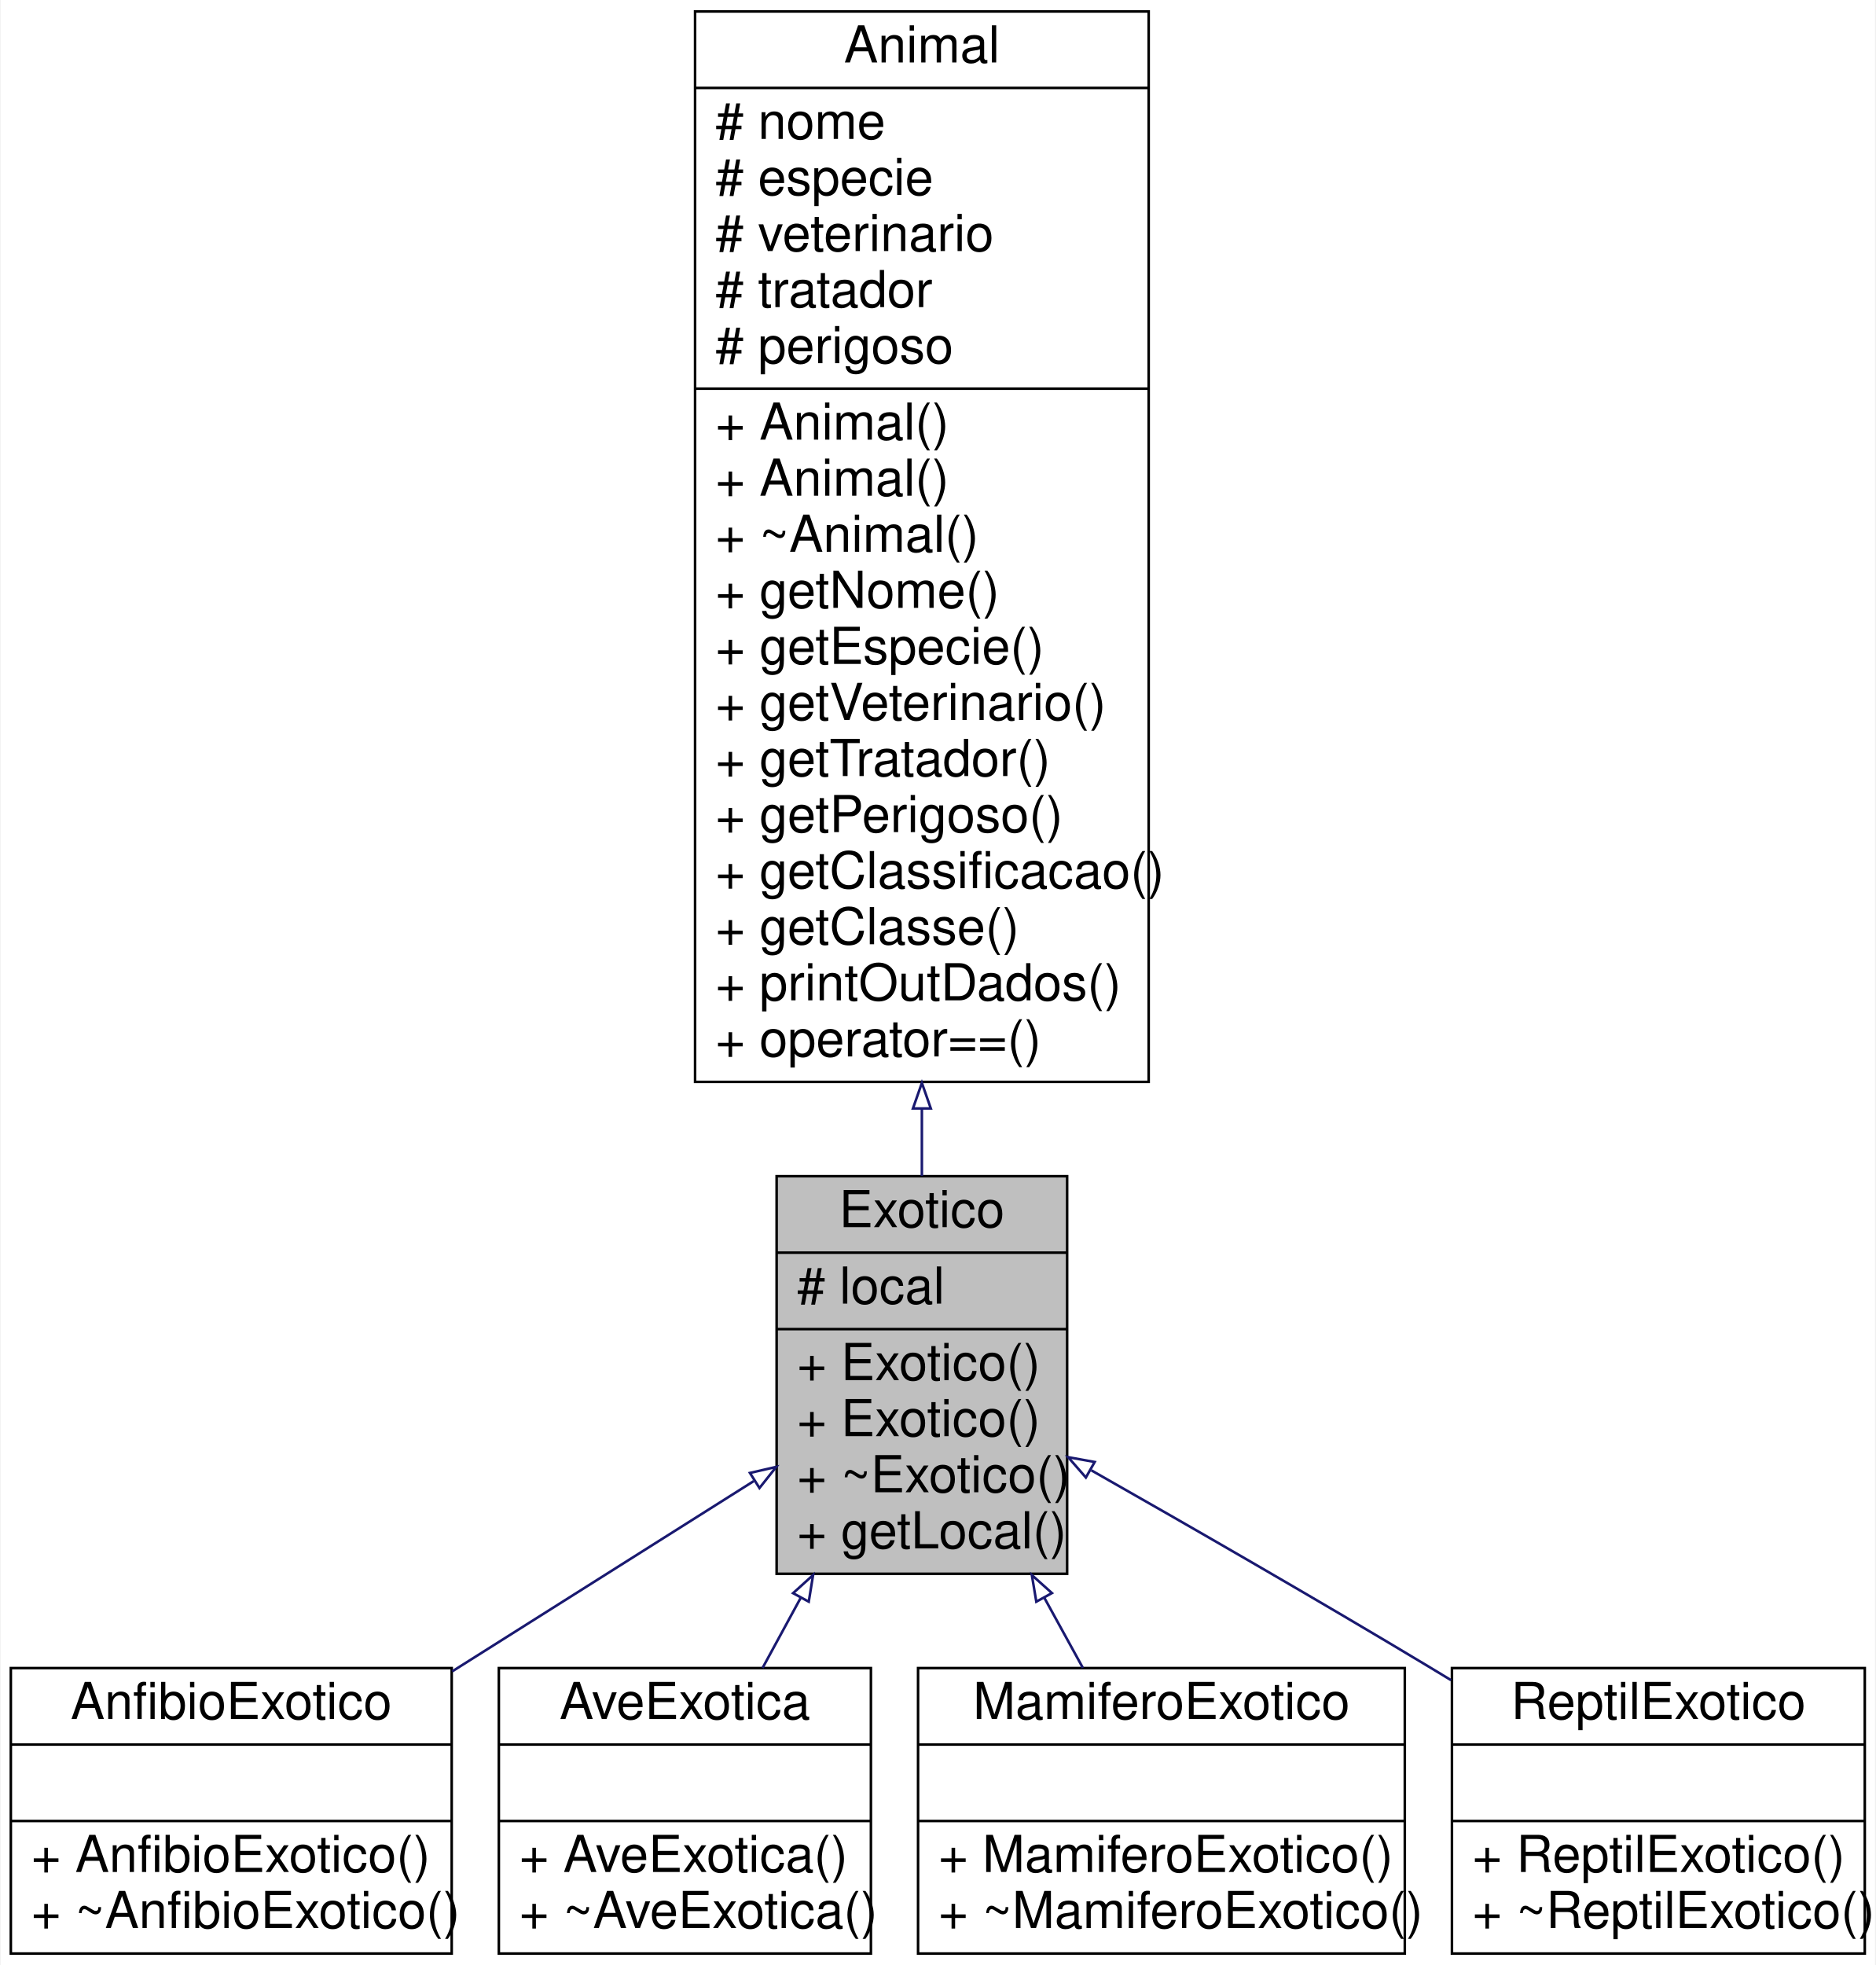
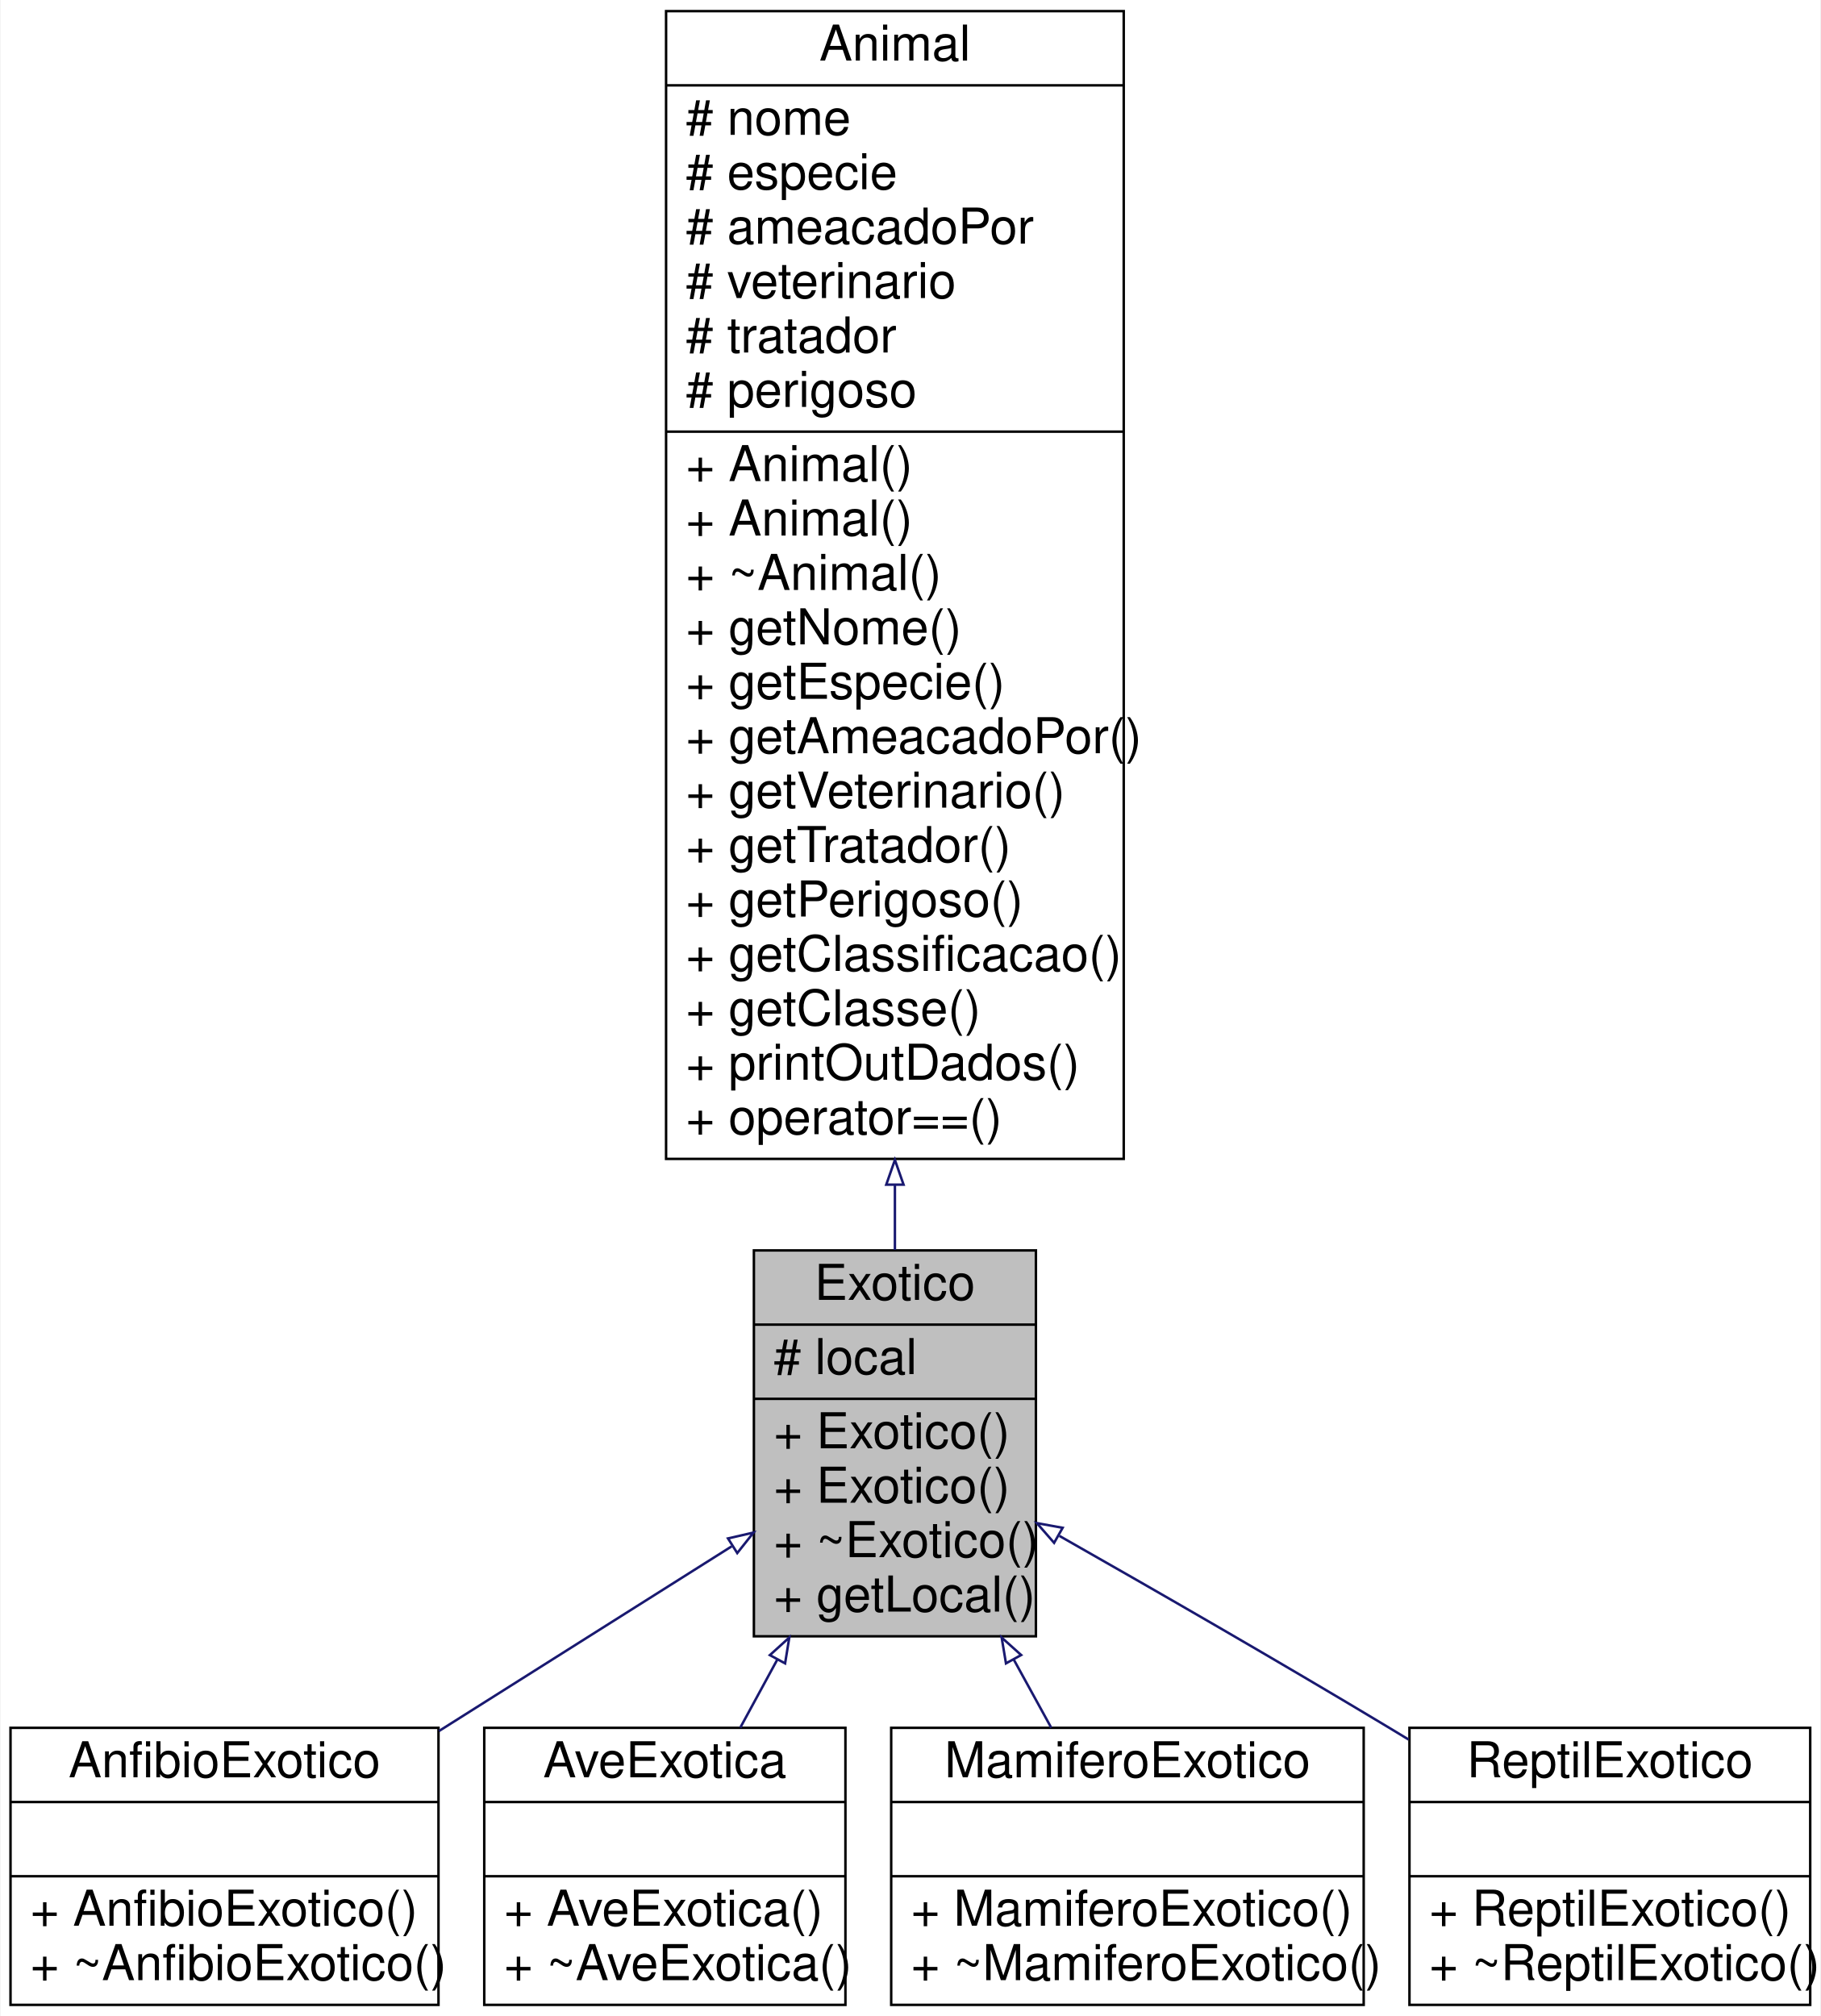
- <svg xmlns="http://www.w3.org/2000/svg" xmlns:xlink="http://www.w3.org/1999/xlink" width="736pt" height="771pt" viewBox="0.00 0.00 735.50 771.00">
-   <g id="graph0" class="graph" transform="scale(1 1) rotate(0) translate(4 767)">
-     <polygon fill="#ffffff" stroke="transparent" points="-4,4 -4,-767 731.5,-767 731.5,4 -4,4" />
+ <svg xmlns="http://www.w3.org/2000/svg" xmlns:xlink="http://www.w3.org/1999/xlink" width="736pt" height="815pt" viewBox="0.00 0.00 735.50 815.00">
+   <g id="graph0" class="graph" transform="scale(1 1) rotate(0) translate(4 811)">
+     <polygon fill="#ffffff" stroke="transparent" points="-4,4 -4,-811 731.5,-811 731.5,4 -4,4" />
    <g id="node1" class="node">
      <polygon fill="#bfbfbf" stroke="#000000" points="300.5,-149.5 300.5,-305.5 414.5,-305.5 414.5,-149.5 300.5,-149.5" />
      <text text-anchor="middle" x="357.5" y="-285.5" font-family="Helvetica,sans-Serif" font-size="20.00" fill="#000000">Exotico</text>
      <polyline fill="none" stroke="#000000" points="300.5,-275.5 414.5,-275.5 " />
      <text text-anchor="start" x="308.5" y="-255.5" font-family="Helvetica,sans-Serif" font-size="20.00" fill="#000000"># local</text>
      <polyline fill="none" stroke="#000000" points="300.5,-245.5 414.5,-245.5 " />
      <text text-anchor="start" x="308.5" y="-225.5" font-family="Helvetica,sans-Serif" font-size="20.00" fill="#000000">+ Exotico()</text>
      <text text-anchor="start" x="308.5" y="-203.5" font-family="Helvetica,sans-Serif" font-size="20.00" fill="#000000">+ Exotico()</text>
      <text text-anchor="start" x="308.5" y="-181.5" font-family="Helvetica,sans-Serif" font-size="20.00" fill="#000000">+ ~Exotico()</text>
      <text text-anchor="start" x="308.5" y="-159.5" font-family="Helvetica,sans-Serif" font-size="20.00" fill="#000000">+ getLocal()</text>
    </g>
    <g id="node3" class="node">
      <g id="a_node3">
        <a xlink:href="classAnfibioExotico.html" target="_top" xlink:title="Implementação de animal com Classe e Categoria. ">
          <polygon fill="#ffffff" stroke="#000000" points="0,-.5 0,-112.5 173,-112.5 173,-.5 0,-.5" />
          <text text-anchor="middle" x="86.5" y="-92.5" font-family="Helvetica,sans-Serif" font-size="20.00" fill="#000000">AnfibioExotico</text>
          <polyline fill="none" stroke="#000000" points="0,-82.5 173,-82.5 " />
          <text text-anchor="middle" x="86.5" y="-62.5" font-family="Helvetica,sans-Serif" font-size="20.00" fill="#000000"> </text>
          <polyline fill="none" stroke="#000000" points="0,-52.5 173,-52.5 " />
          <text text-anchor="start" x="8" y="-32.5" font-family="Helvetica,sans-Serif" font-size="20.00" fill="#000000">+ AnfibioExotico()</text>
          <text text-anchor="start" x="8" y="-10.5" font-family="Helvetica,sans-Serif" font-size="20.00" fill="#000000">+ ~AnfibioExotico()</text>
        </a>
      </g>
    </g>
    <g id="edge2" class="edge">
      <path fill="none" stroke="#191970" d="M291.508,-185.859C255.914,-163.4 211.546,-135.404 173.197,-111.206" />
      <polygon fill="none" stroke="#191970" points="290.034,-189.068 300.359,-191.444 293.77,-183.148 290.034,-189.068" />
    </g>
    <g id="node4" class="node">
      <g id="a_node4">
        <a xlink:href="classAveExotica.html" target="_top" xlink:title="Implementação de animal com Classe e Categoria. ">
          <polygon fill="#ffffff" stroke="#000000" points="191.5,-.5 191.5,-112.5 337.5,-112.5 337.5,-.5 191.5,-.5" />
          <text text-anchor="middle" x="264.5" y="-92.5" font-family="Helvetica,sans-Serif" font-size="20.00" fill="#000000">AveExotica</text>
          <polyline fill="none" stroke="#000000" points="191.5,-82.5 337.5,-82.5 " />
          <text text-anchor="middle" x="264.5" y="-62.5" font-family="Helvetica,sans-Serif" font-size="20.00" fill="#000000"> </text>
          <polyline fill="none" stroke="#000000" points="191.5,-52.5 337.5,-52.5 " />
          <text text-anchor="start" x="199.5" y="-32.5" font-family="Helvetica,sans-Serif" font-size="20.00" fill="#000000">+ AveExotica()</text>
          <text text-anchor="start" x="199.5" y="-10.5" font-family="Helvetica,sans-Serif" font-size="20.00" fill="#000000">+ ~AveExotica()</text>
        </a>
      </g>
    </g>
    <g id="edge3" class="edge">
      <path fill="none" stroke="#191970" d="M309.943,-140.056C304.863,-130.715 299.8,-121.406 294.996,-112.573" />
      <polygon fill="none" stroke="#191970" points="306.958,-141.894 314.811,-149.007 313.108,-138.55 306.958,-141.894" />
    </g>
    <g id="node5" class="node">
      <g id="a_node5">
        <a xlink:href="classMamiferoExotico.html" target="_top" xlink:title="Implementação de animal com Classe e Categoria. ">
          <polygon fill="#ffffff" stroke="#000000" points="356,-.5 356,-112.5 547,-112.5 547,-.5 356,-.5" />
          <text text-anchor="middle" x="451.5" y="-92.5" font-family="Helvetica,sans-Serif" font-size="20.00" fill="#000000">MamiferoExotico</text>
          <polyline fill="none" stroke="#000000" points="356,-82.5 547,-82.5 " />
          <text text-anchor="middle" x="451.5" y="-62.5" font-family="Helvetica,sans-Serif" font-size="20.00" fill="#000000"> </text>
          <polyline fill="none" stroke="#000000" points="356,-52.5 547,-52.5 " />
          <text text-anchor="start" x="364" y="-32.5" font-family="Helvetica,sans-Serif" font-size="20.00" fill="#000000">+ MamiferoExotico()</text>
          <text text-anchor="start" x="364" y="-10.5" font-family="Helvetica,sans-Serif" font-size="20.00" fill="#000000">+ ~MamiferoExotico()</text>
        </a>
      </g>
    </g>
    <g id="edge4" class="edge">
      <path fill="none" stroke="#191970" d="M405.568,-140.056C410.703,-130.715 415.821,-121.406 420.676,-112.573" />
      <polygon fill="none" stroke="#191970" points="402.399,-138.557 400.648,-149.007 408.533,-141.929 402.399,-138.557" />
    </g>
    <g id="node6" class="node">
      <g id="a_node6">
        <a xlink:href="classReptilExotico.html" target="_top" xlink:title="Implementação de animal com Classe e Categoria. ">
          <polygon fill="#ffffff" stroke="#000000" points="565.5,-.5 565.5,-112.5 727.5,-112.5 727.5,-.5 565.5,-.5" />
          <text text-anchor="middle" x="646.5" y="-92.5" font-family="Helvetica,sans-Serif" font-size="20.00" fill="#000000">ReptilExotico</text>
          <polyline fill="none" stroke="#000000" points="565.5,-82.5 727.5,-82.5 " />
          <text text-anchor="middle" x="646.5" y="-62.5" font-family="Helvetica,sans-Serif" font-size="20.00" fill="#000000"> </text>
          <polyline fill="none" stroke="#000000" points="565.5,-52.5 727.5,-52.5 " />
          <text text-anchor="start" x="573.5" y="-32.5" font-family="Helvetica,sans-Serif" font-size="20.00" fill="#000000">+ ReptilExotico()</text>
          <text text-anchor="start" x="573.5" y="-10.5" font-family="Helvetica,sans-Serif" font-size="20.00" fill="#000000">+ ~ReptilExotico()</text>
        </a>
      </g>
    </g>
    <g id="edge5" class="edge">
      <path fill="none" stroke="#191970" d="M424.006,-190.082C462.854,-168.014 512.7,-139.336 556.5,-113 559.346,-111.289 562.237,-109.539 565.152,-107.764" />
      <polygon fill="none" stroke="#191970" points="421.854,-187.279 414.884,-195.257 425.308,-193.367 421.854,-187.279" />
    </g>
    <g id="node2" class="node">
      <g id="a_node2">
        <a xlink:href="classAnimal.html" target="_top" xlink:title="Implementação base para o cadastro de animais. ">
-           <polygon fill="#ffffff" stroke="#000000" points="268.5,-342.5 268.5,-762.5 446.5,-762.5 446.5,-342.5 268.5,-342.5" />
-           <text text-anchor="middle" x="357.5" y="-742.5" font-family="Helvetica,sans-Serif" font-size="20.00" fill="#000000">Animal</text>
-           <polyline fill="none" stroke="#000000" points="268.5,-732.5 446.5,-732.5 " />
-           <text text-anchor="start" x="276.5" y="-712.5" font-family="Helvetica,sans-Serif" font-size="20.00" fill="#000000"># nome</text>
-           <text text-anchor="start" x="276.5" y="-690.5" font-family="Helvetica,sans-Serif" font-size="20.00" fill="#000000"># especie</text>
-           <text text-anchor="start" x="276.5" y="-668.5" font-family="Helvetica,sans-Serif" font-size="20.00" fill="#000000"># veterinario</text>
-           <text text-anchor="start" x="276.5" y="-646.5" font-family="Helvetica,sans-Serif" font-size="20.00" fill="#000000"># tratador</text>
-           <text text-anchor="start" x="276.5" y="-624.5" font-family="Helvetica,sans-Serif" font-size="20.00" fill="#000000"># perigoso</text>
-           <polyline fill="none" stroke="#000000" points="268.5,-614.5 446.5,-614.5 " />
-           <text text-anchor="start" x="276.5" y="-594.5" font-family="Helvetica,sans-Serif" font-size="20.00" fill="#000000">+ Animal()</text>
-           <text text-anchor="start" x="276.5" y="-572.5" font-family="Helvetica,sans-Serif" font-size="20.00" fill="#000000">+ Animal()</text>
-           <text text-anchor="start" x="276.5" y="-550.5" font-family="Helvetica,sans-Serif" font-size="20.00" fill="#000000">+ ~Animal()</text>
-           <text text-anchor="start" x="276.5" y="-528.5" font-family="Helvetica,sans-Serif" font-size="20.00" fill="#000000">+ getNome()</text>
-           <text text-anchor="start" x="276.5" y="-506.5" font-family="Helvetica,sans-Serif" font-size="20.00" fill="#000000">+ getEspecie()</text>
-           <text text-anchor="start" x="276.5" y="-484.5" font-family="Helvetica,sans-Serif" font-size="20.00" fill="#000000">+ getVeterinario()</text>
-           <text text-anchor="start" x="276.5" y="-462.5" font-family="Helvetica,sans-Serif" font-size="20.00" fill="#000000">+ getTratador()</text>
-           <text text-anchor="start" x="276.5" y="-440.5" font-family="Helvetica,sans-Serif" font-size="20.00" fill="#000000">+ getPerigoso()</text>
-           <text text-anchor="start" x="276.5" y="-418.5" font-family="Helvetica,sans-Serif" font-size="20.00" fill="#000000">+ getClassificacao()</text>
-           <text text-anchor="start" x="276.5" y="-396.5" font-family="Helvetica,sans-Serif" font-size="20.00" fill="#000000">+ getClasse()</text>
-           <text text-anchor="start" x="276.5" y="-374.5" font-family="Helvetica,sans-Serif" font-size="20.00" fill="#000000">+ printOutDados()</text>
-           <text text-anchor="start" x="276.5" y="-352.5" font-family="Helvetica,sans-Serif" font-size="20.00" fill="#000000">+ operator==()</text>
+           <polygon fill="#ffffff" stroke="#000000" points="265,-342.5 265,-806.5 450,-806.5 450,-342.5 265,-342.5" />
+           <text text-anchor="middle" x="357.5" y="-786.5" font-family="Helvetica,sans-Serif" font-size="20.00" fill="#000000">Animal</text>
+           <polyline fill="none" stroke="#000000" points="265,-776.5 450,-776.5 " />
+           <text text-anchor="start" x="273" y="-756.5" font-family="Helvetica,sans-Serif" font-size="20.00" fill="#000000"># nome</text>
+           <text text-anchor="start" x="273" y="-734.5" font-family="Helvetica,sans-Serif" font-size="20.00" fill="#000000"># especie</text>
+           <text text-anchor="start" x="273" y="-712.5" font-family="Helvetica,sans-Serif" font-size="20.00" fill="#000000"># ameacadoPor</text>
+           <text text-anchor="start" x="273" y="-690.5" font-family="Helvetica,sans-Serif" font-size="20.00" fill="#000000"># veterinario</text>
+           <text text-anchor="start" x="273" y="-668.5" font-family="Helvetica,sans-Serif" font-size="20.00" fill="#000000"># tratador</text>
+           <text text-anchor="start" x="273" y="-646.5" font-family="Helvetica,sans-Serif" font-size="20.00" fill="#000000"># perigoso</text>
+           <polyline fill="none" stroke="#000000" points="265,-636.5 450,-636.5 " />
+           <text text-anchor="start" x="273" y="-616.5" font-family="Helvetica,sans-Serif" font-size="20.00" fill="#000000">+ Animal()</text>
+           <text text-anchor="start" x="273" y="-594.5" font-family="Helvetica,sans-Serif" font-size="20.00" fill="#000000">+ Animal()</text>
+           <text text-anchor="start" x="273" y="-572.5" font-family="Helvetica,sans-Serif" font-size="20.00" fill="#000000">+ ~Animal()</text>
+           <text text-anchor="start" x="273" y="-550.5" font-family="Helvetica,sans-Serif" font-size="20.00" fill="#000000">+ getNome()</text>
+           <text text-anchor="start" x="273" y="-528.5" font-family="Helvetica,sans-Serif" font-size="20.00" fill="#000000">+ getEspecie()</text>
+           <text text-anchor="start" x="273" y="-506.5" font-family="Helvetica,sans-Serif" font-size="20.00" fill="#000000">+ getAmeacadoPor()</text>
+           <text text-anchor="start" x="273" y="-484.5" font-family="Helvetica,sans-Serif" font-size="20.00" fill="#000000">+ getVeterinario()</text>
+           <text text-anchor="start" x="273" y="-462.5" font-family="Helvetica,sans-Serif" font-size="20.00" fill="#000000">+ getTratador()</text>
+           <text text-anchor="start" x="273" y="-440.5" font-family="Helvetica,sans-Serif" font-size="20.00" fill="#000000">+ getPerigoso()</text>
+           <text text-anchor="start" x="273" y="-418.5" font-family="Helvetica,sans-Serif" font-size="20.00" fill="#000000">+ getClassificacao()</text>
+           <text text-anchor="start" x="273" y="-396.5" font-family="Helvetica,sans-Serif" font-size="20.00" fill="#000000">+ getClasse()</text>
+           <text text-anchor="start" x="273" y="-374.5" font-family="Helvetica,sans-Serif" font-size="20.00" fill="#000000">+ printOutDados()</text>
+           <text text-anchor="start" x="273" y="-352.5" font-family="Helvetica,sans-Serif" font-size="20.00" fill="#000000">+ operator==()</text>
        </a>
      </g>
    </g>
    <g id="edge1" class="edge">
-       <path fill="none" stroke="#191970" d="M357.5,-332.067C357.5,-322.931 357.5,-314.077 357.5,-305.643" />
-       <polygon fill="none" stroke="#191970" points="354,-332.083 357.5,-342.083 361,-332.083 354,-332.083" />
+       <path fill="none" stroke="#191970" d="M357.5,-332.057C357.5,-322.922 357.5,-314.091 357.5,-305.693" />
+       <polygon fill="none" stroke="#191970" points="354,-332.082 357.5,-342.082 361,-332.082 354,-332.082" />
    </g>
  </g>
</svg>
